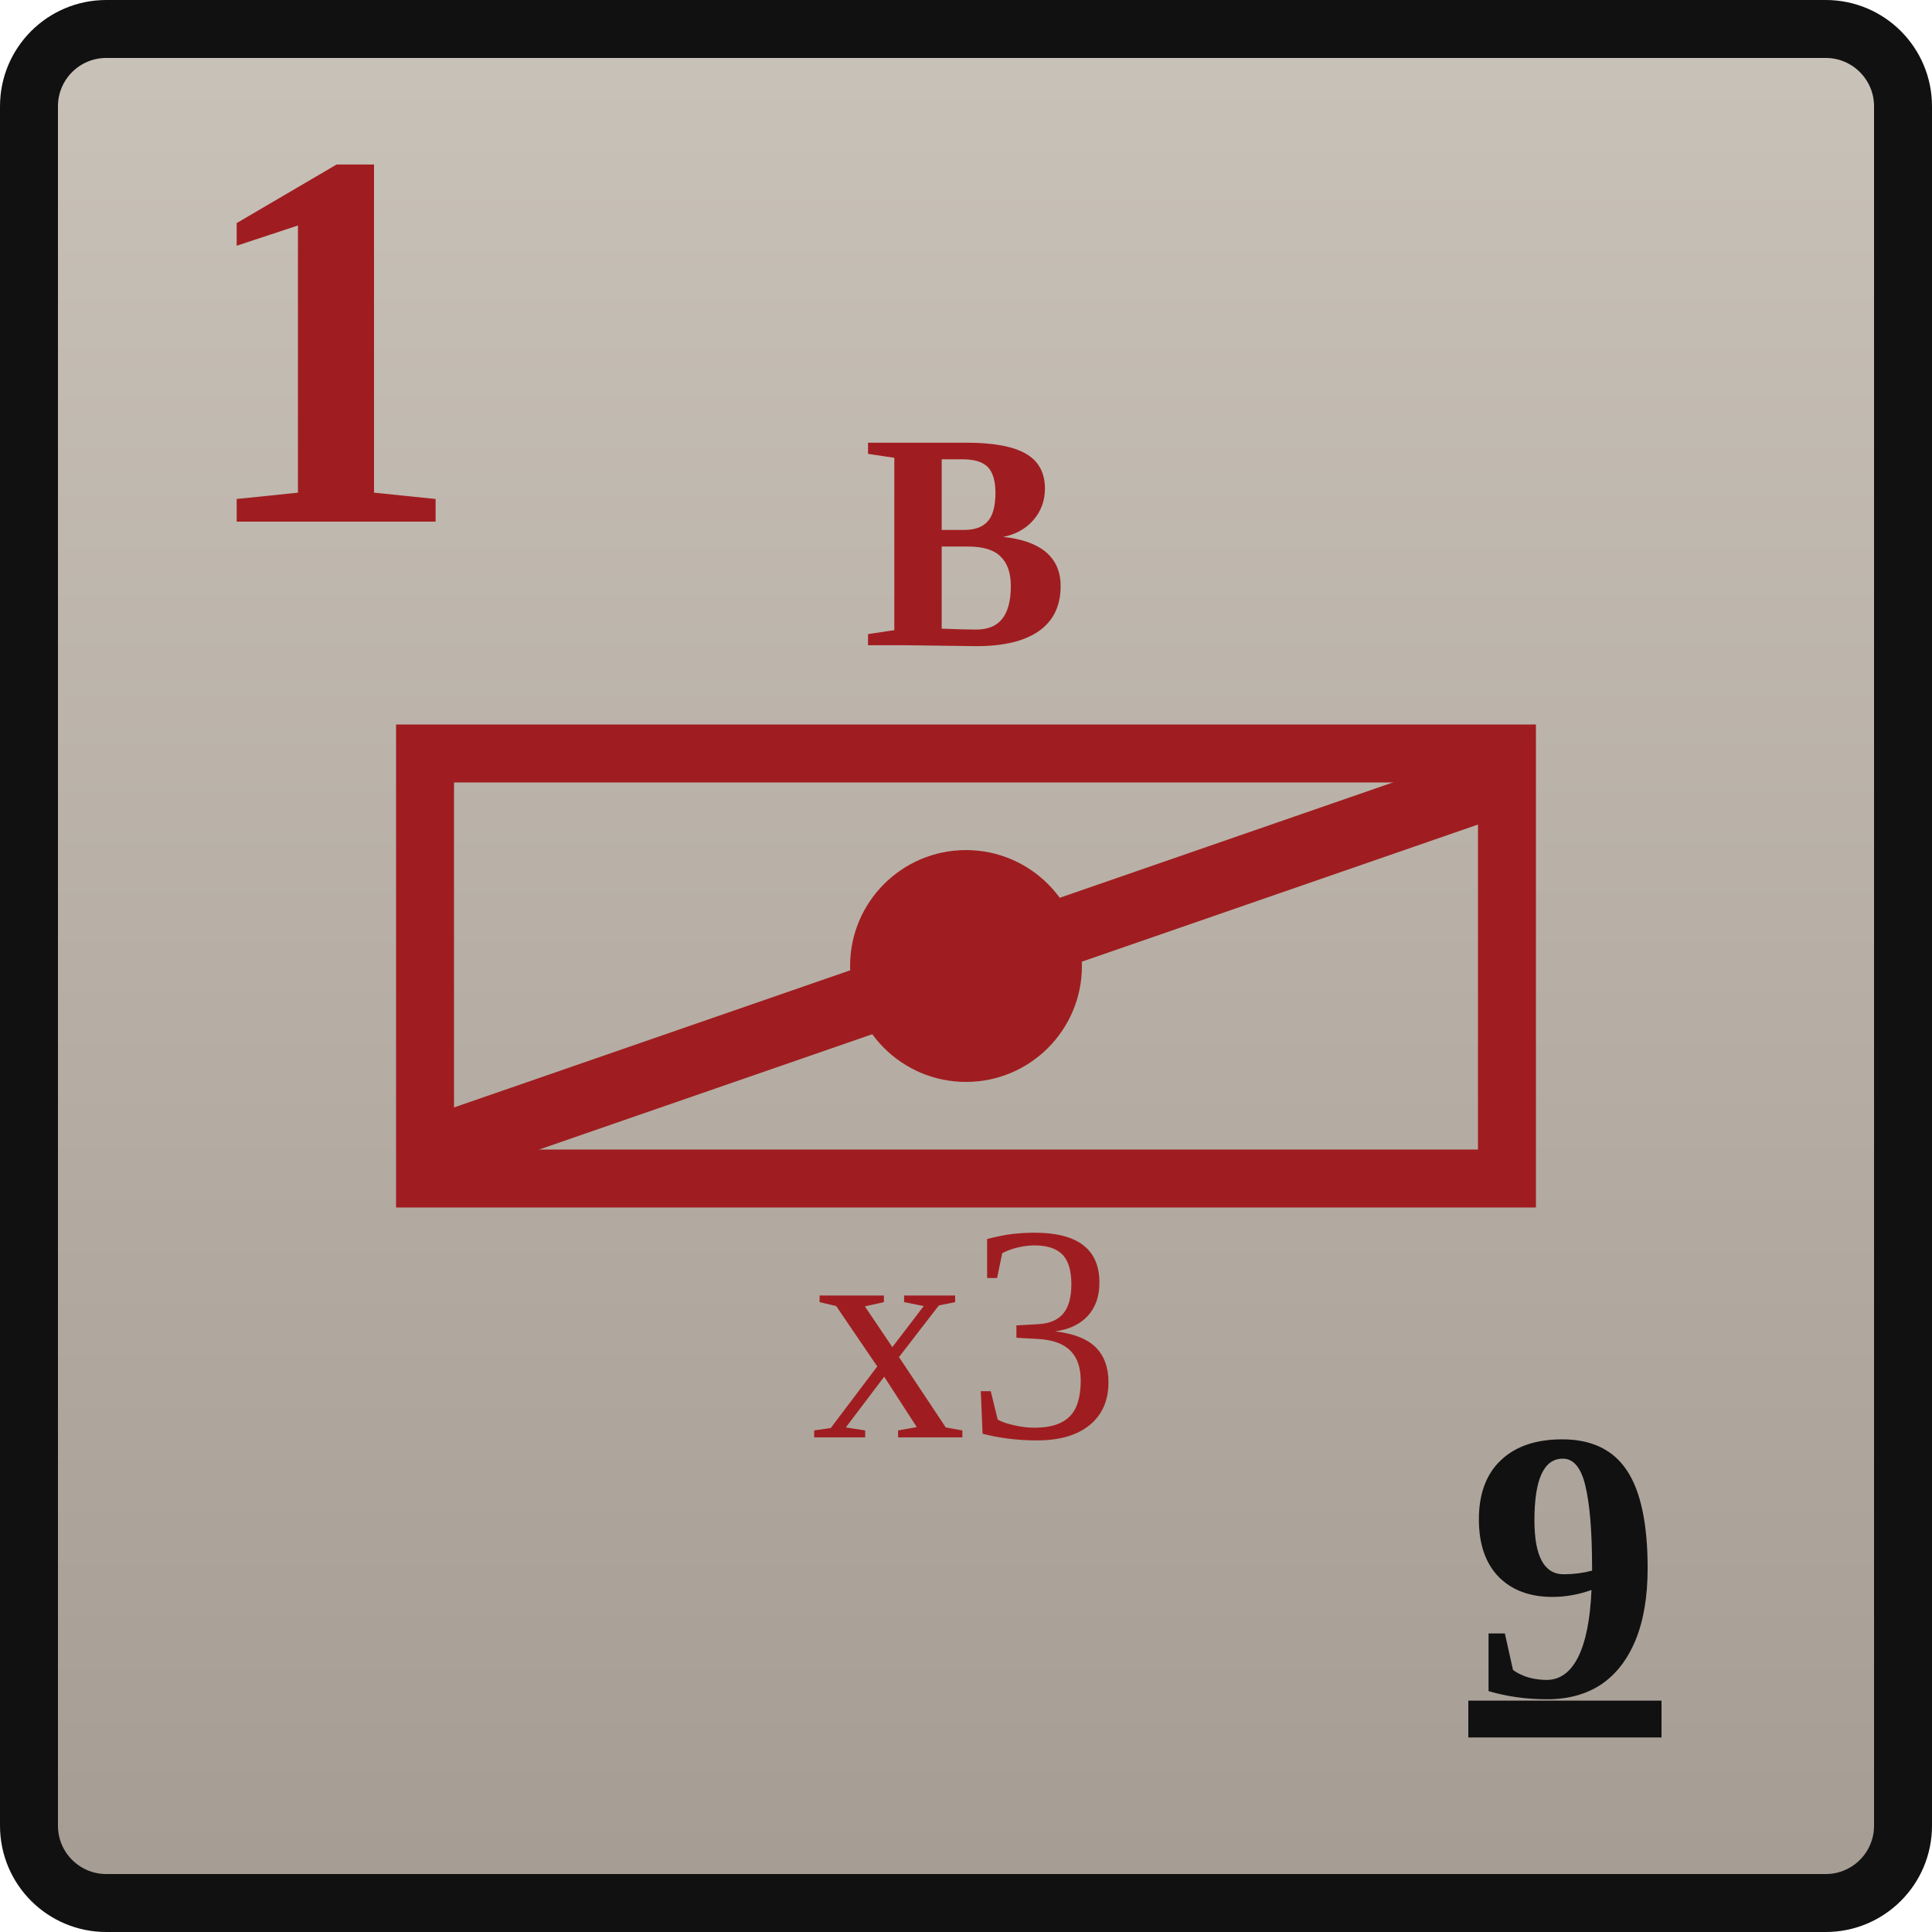
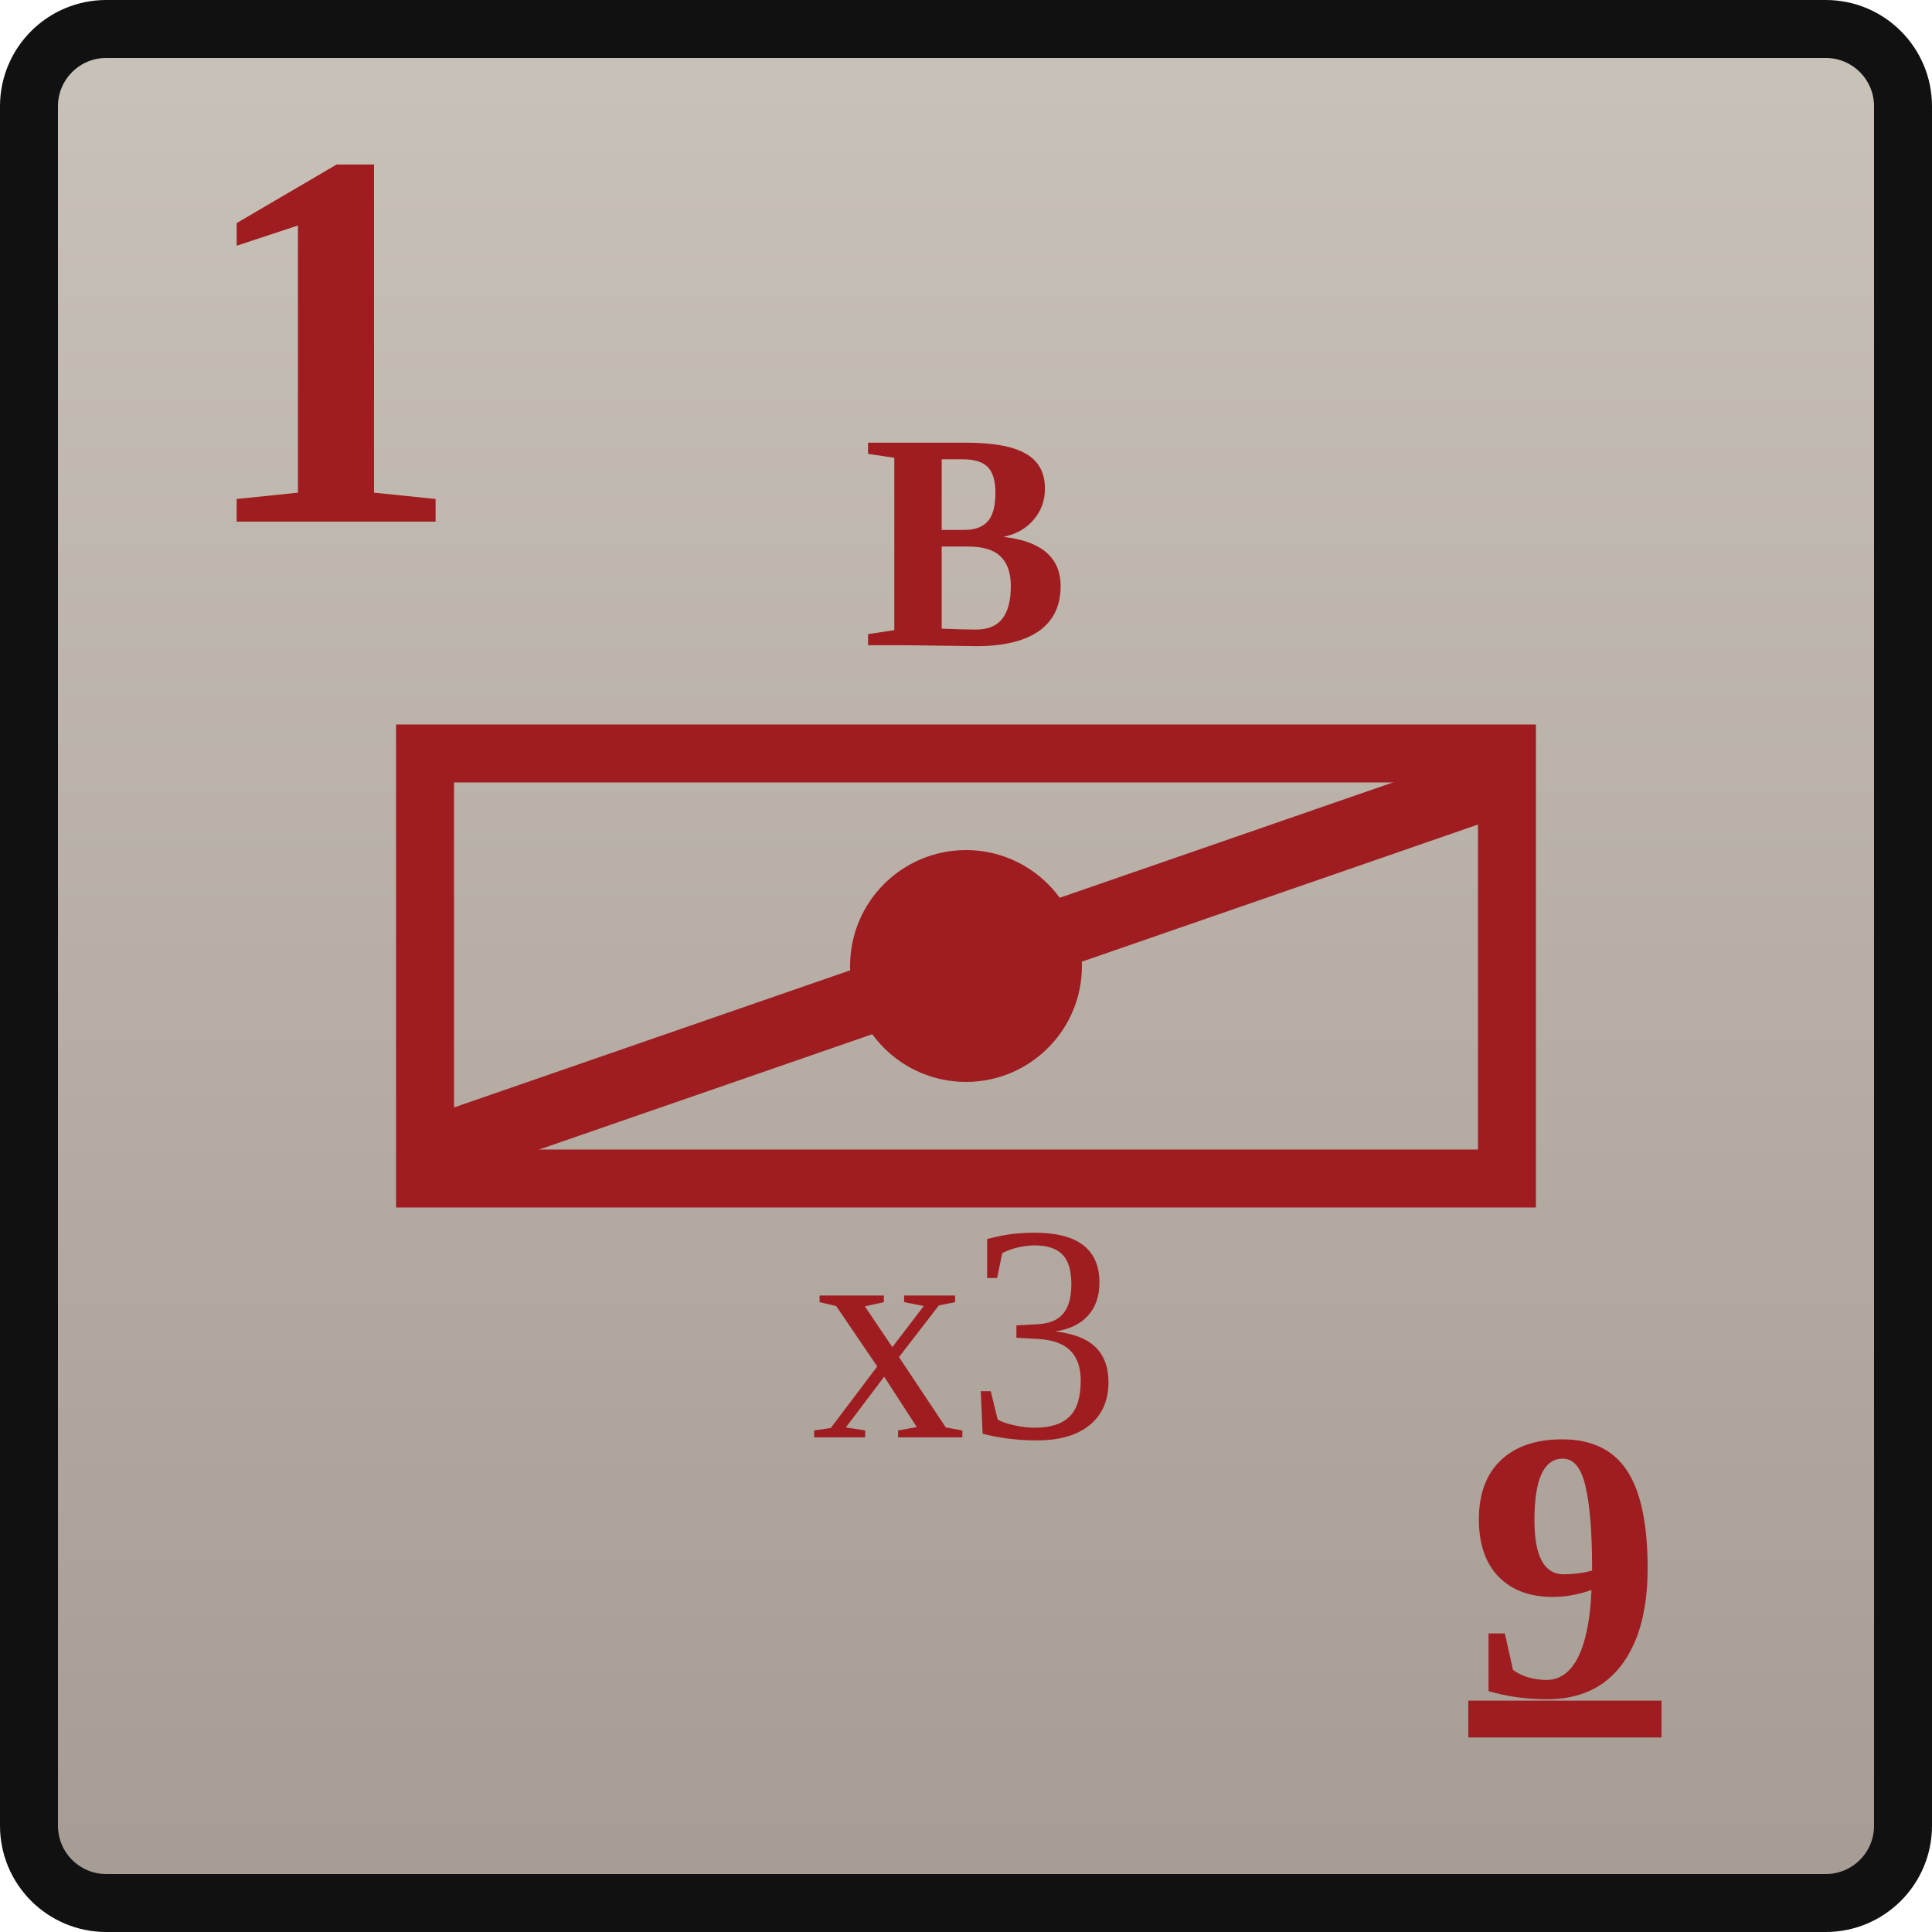
<svg xmlns="http://www.w3.org/2000/svg" width="0.5in" height="0.5in" viewBox="0 0 100 100">
  <defs>
    <linearGradient id="confederateGray" x1="0" y1="0" x2="0" y2="1">
      <stop offset="0%" stop-color="#c9c2b8" />
      <stop offset="100%" stop-color="#a59c93" />
    </linearGradient>
  </defs>
  <rect x="1.5" y="1.5" width="97" height="97" rx="4" fill="url(#confederateGray)" stroke="#111111" stroke-width="3" />
  <text id="combat_factor" x="10" y="27" font-family="Georgia, 'Times New Roman', serif" font-size="28" font-weight="700" fill="#9f1d20">1</text>
  <rect x="22" y="39" width="56" height="22" fill="none" stroke="#9f1d20" stroke-width="3" />
  <text id="formation_type" x="50" y="28" text-anchor="middle" dominant-baseline="central" font-family="Georgia, 'Times New Roman', serif" font-size="16" font-weight="700" fill="#9f1d20">B</text>
  <circle cx="50" cy="50" r="6" fill="#9f1d20" />
  <g stroke="#9f1d20" stroke-width="3.5" stroke-linecap="round">
    <line x1="24" y1="59" x2="76" y2="41" />
  </g>
  <text id="stacking_factor" x="50" y="69" text-anchor="middle" dominant-baseline="central" font-family="Georgia, 'Times New Roman', serif" font-size="16" font-weight="200" fill="#9f1d20">x3</text>
-   <text id="movement_allowance_factor" x="81" y="81" text-anchor="middle" dominant-baseline="central" font-family="Georgia, 'Times New Roman', serif" font-size="20" font-weight="600" fill="#111111" text-decoration="underline">9</text>
+   <text id="movement_allowance_factor" x="81" y="81" text-anchor="middle" dominant-baseline="central" font-family="Georgia, 'Times New Roman', serif" font-size="20" font-weight="600" fill="#9f1d20" text-decoration="underline">9</text>
</svg>
